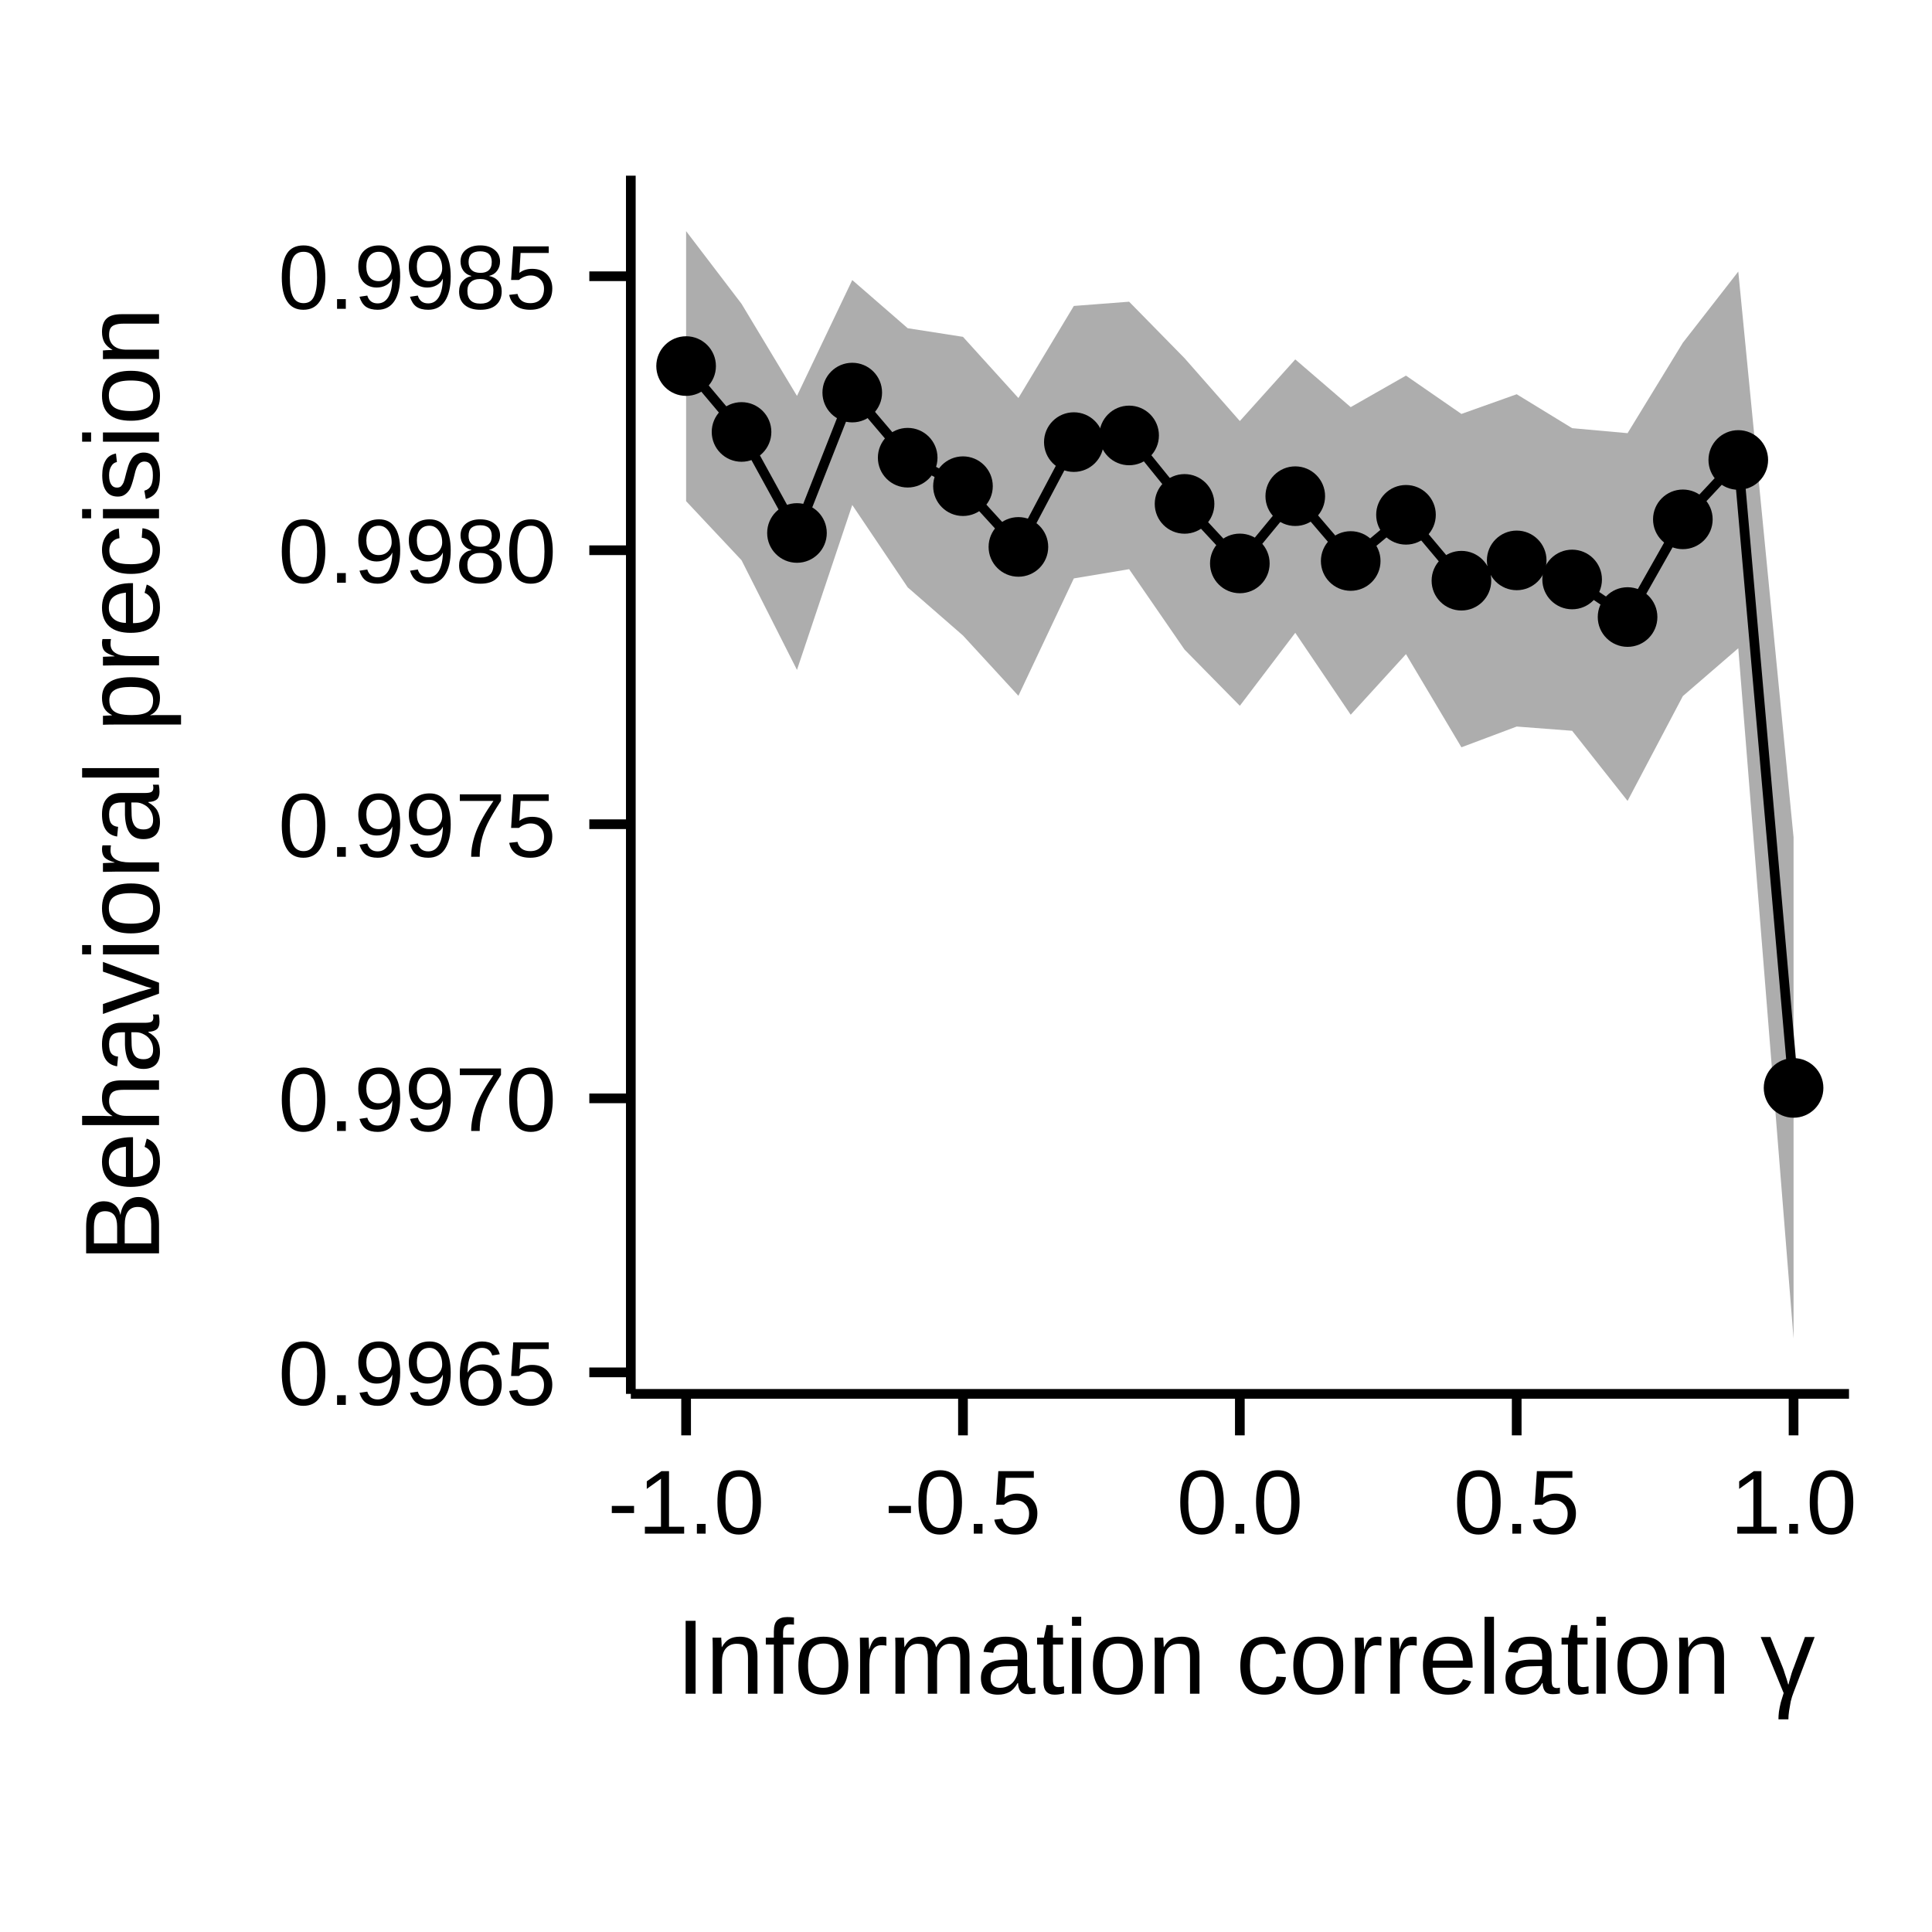
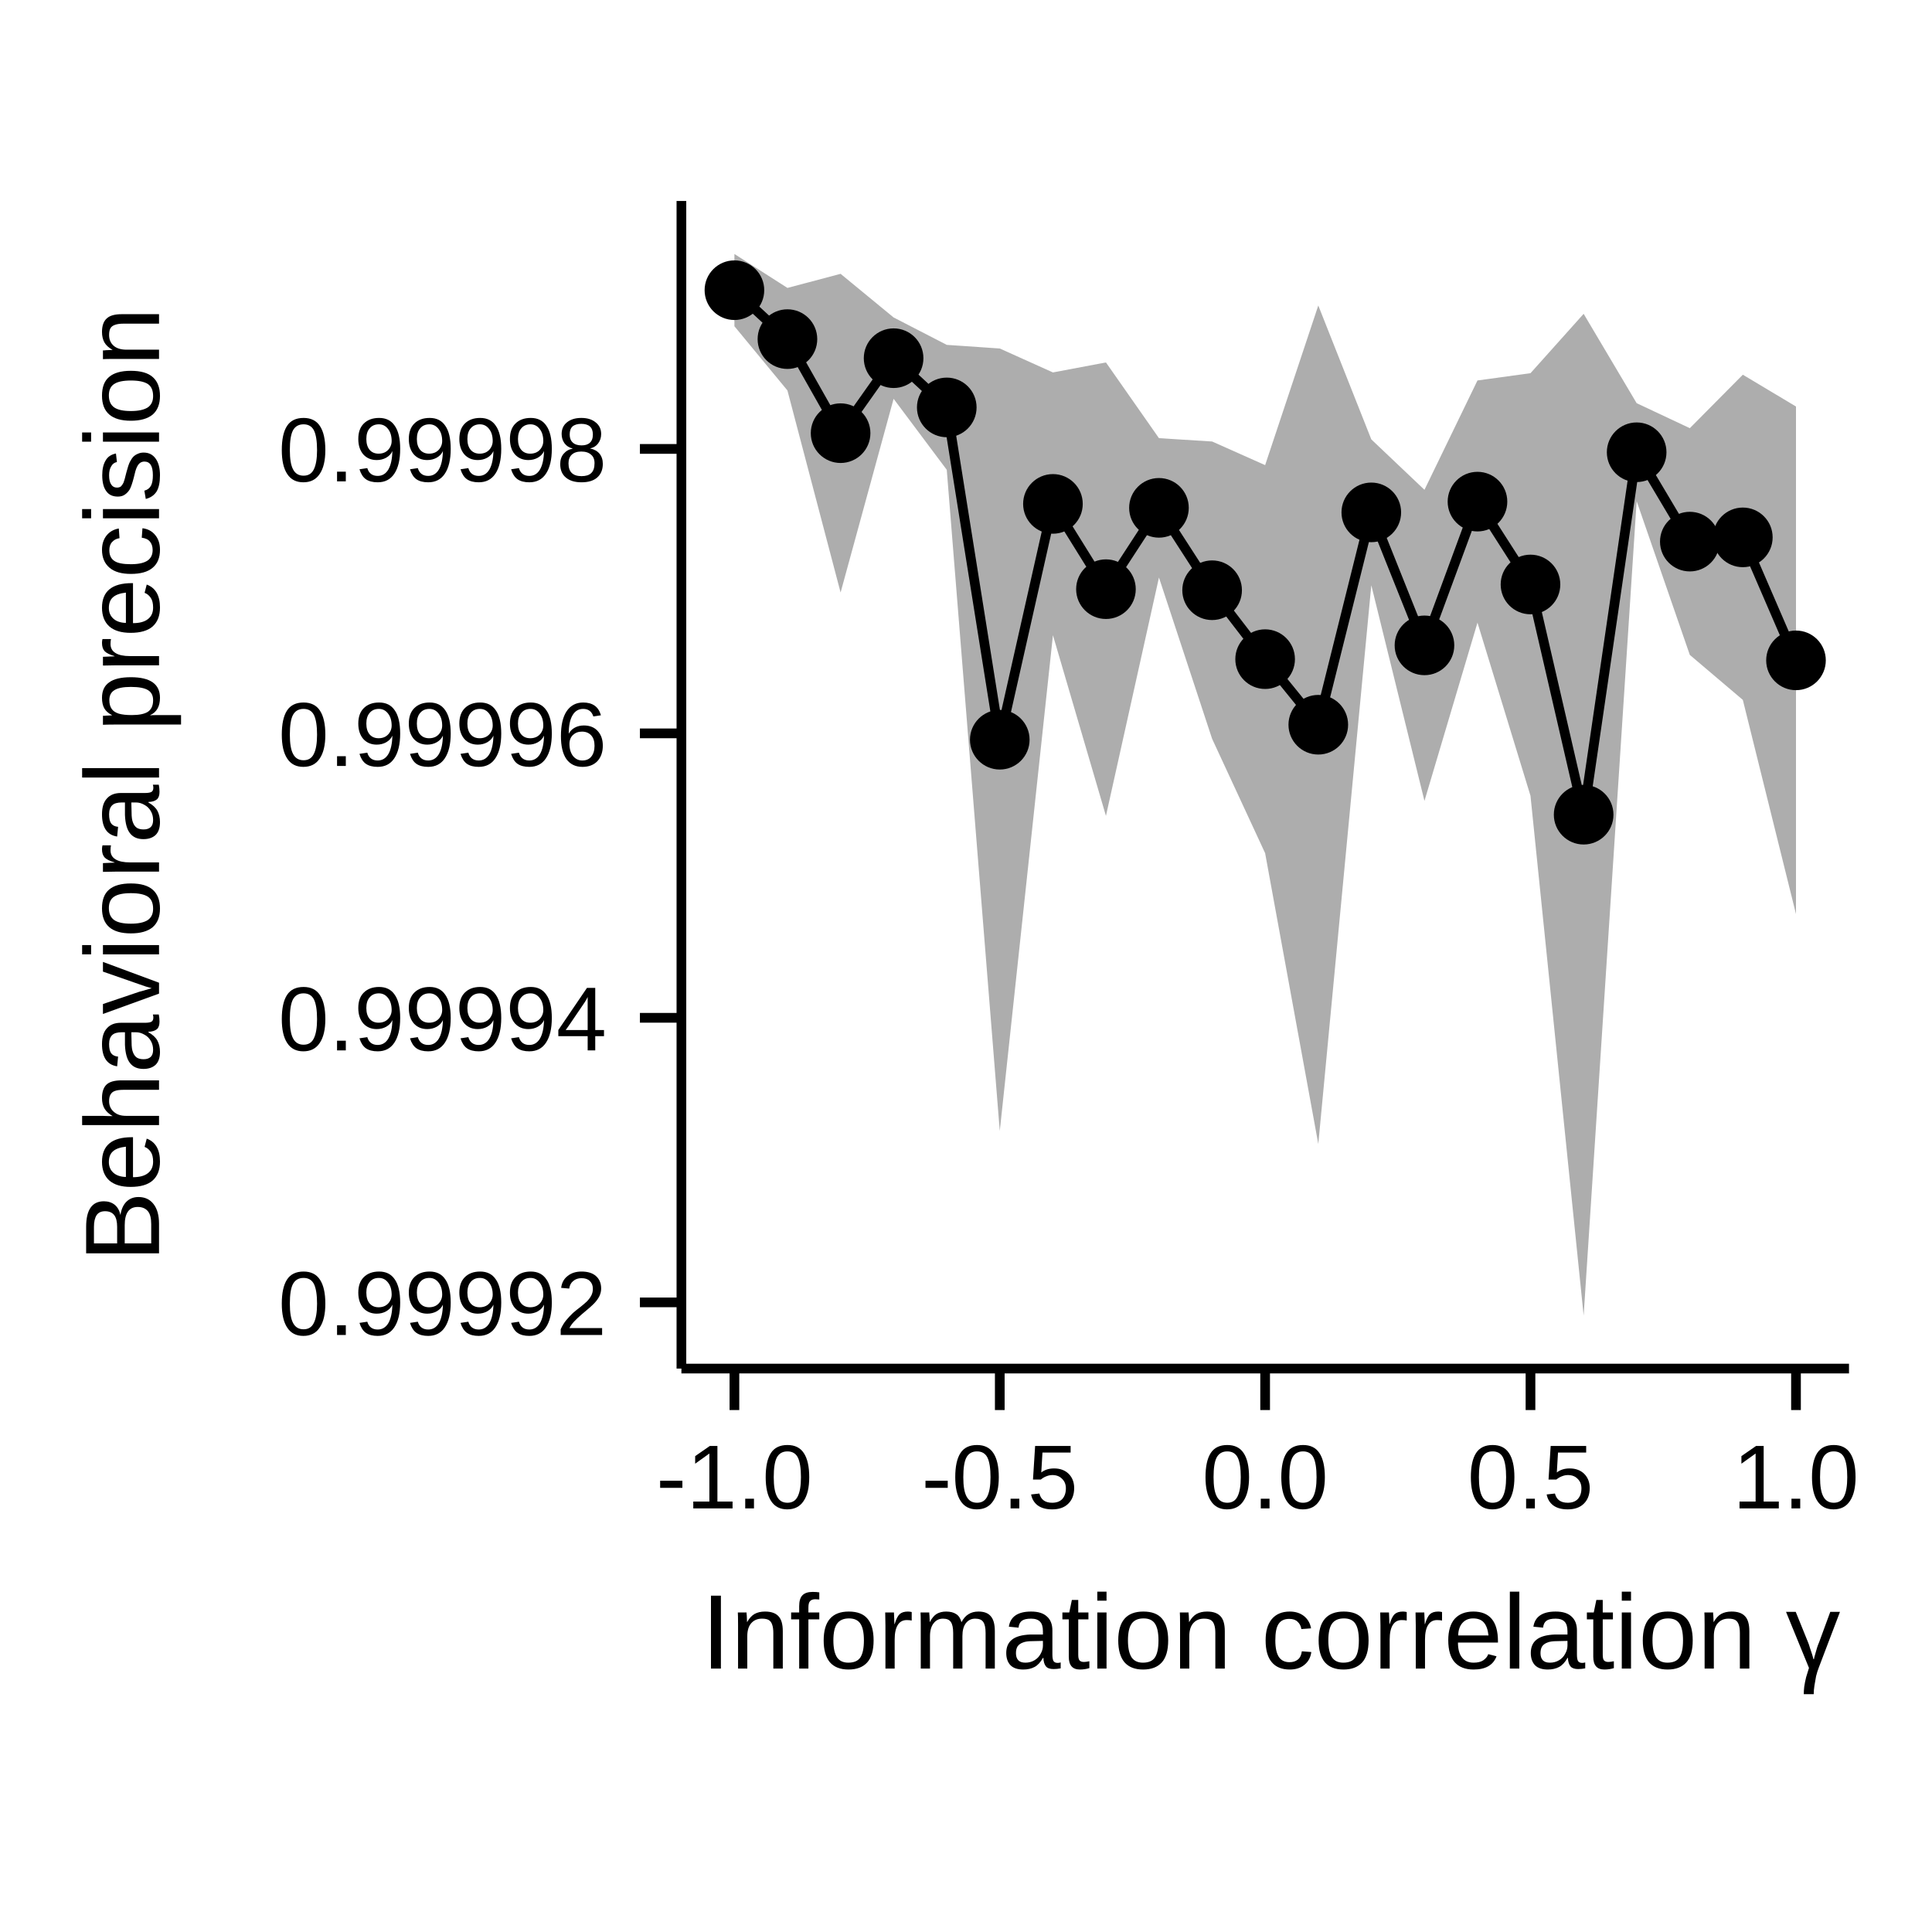
<svg xmlns="http://www.w3.org/2000/svg" viewBox="0 0 127.56 127.56">
  <defs>
    <style type="text/css">
    line, polyline, path, rect, circle {
      fill: none;
      stroke: #000000;
      stroke-linecap: round;
      stroke-linejoin: round;
      stroke-miterlimit: 10.00;
    }
  </style>
  </defs>
  <rect width="100%" height="100%" style="stroke: none; fill: #FFFFFF;" />
  <defs>
-     <clipPath id="cpMHwxMjcuNTU5fDEyMS40Mzh8Ni4xMjEwOQ==">
-       <rect x="0.00" y="6.12" width="127.56" height="115.32" />
+     <clipPath id="cpMHwxMjcuNTU5fDExOS43N3w3Ljc4OTU1">
+       <rect x="0.00" y="7.79" width="127.56" height="111.98" />
    </clipPath>
  </defs>
-   <rect x="0.00" y="6.12" width="127.56" height="115.32" style="stroke-width: 1.07; stroke: #FFFFFF; fill: #FFFFFF;" clip-path="url(#cpMHwxMjcuNTU5fDEyMS40Mzh8Ni4xMjEwOQ==)" />
+   <rect x="0.00" y="7.79" width="127.56" height="111.98" style="stroke-width: 1.07; stroke: #FFFFFF; fill: #FFFFFF;" clip-path="url(#cpMHwxMjcuNTU5fDExOS43N3w3Ljc4OTU1)" />
  <defs>
    <clipPath id="cpMHwxMjcuNTU5fDEyNy41NTl8MA==">
      <rect x="0.00" y="0.00" width="127.56" height="127.56" />
    </clipPath>
  </defs>
  <defs>
-     <clipPath id="cpNDEuNjQ4MnwxMjIuMDh8OTIuMDMxOXwxMS42MDA1">
-       <rect x="41.65" y="11.60" width="80.43" height="80.43" />
+     <clipPath id="cpNDQuOTg1MXwxMjIuMDh8OTAuMzYzNXwxMy4yNjk=">
+       <rect x="44.99" y="13.27" width="77.09" height="77.09" />
    </clipPath>
  </defs>
-   <rect x="41.65" y="11.60" width="80.43" height="80.43" style="stroke-width: 1.07; stroke: none; fill: #FFFFFF;" clip-path="url(#cpNDEuNjQ4MnwxMjIuMDh8OTIuMDMxOXwxMS42MDA1)" />
-   <polyline points="45.30,15.26 48.96,20.06 52.62,26.14 56.27,18.49 59.93,21.67 63.58,22.24 67.24,26.28 70.90,20.20 74.55,19.92 78.21,23.65 81.86,27.80 85.52,23.73 89.18,26.88 92.83,24.80 96.49,27.33 100.14,26.03 103.80,28.27 107.46,28.60 111.11,22.63 114.77,17.93 118.42,55.29 118.42,88.38 114.77,42.80 111.11,45.96 107.46,52.88 103.80,48.25 100.14,47.97 96.49,49.34 92.83,43.19 89.18,47.19 85.52,41.78 81.86,46.60 78.21,42.89 74.55,37.58 70.90,38.19 67.24,45.94 63.58,41.96 59.93,38.78 56.27,33.34 52.62,44.23 48.96,36.99 45.30,33.09 " style="stroke-width: 1.07; stroke: none; fill: #333333; fill-opacity: 0.40;" clip-path="url(#cpNDEuNjQ4MnwxMjIuMDh8OTIuMDMxOXwxMS42MDA1)" />
-   <polyline points="45.30,24.17 48.96,28.52 52.62,35.19 56.27,25.92 59.93,30.22 63.58,32.10 67.24,36.11 70.90,29.19 74.55,28.75 78.21,33.27 81.86,37.20 85.52,32.76 89.18,37.04 92.83,33.99 96.49,38.34 100.14,37.00 103.80,38.26 107.46,40.74 111.11,34.29 114.77,30.37 118.42,71.83 " style="stroke-width: 0.64; stroke-linecap: butt;" clip-path="url(#cpNDEuNjQ4MnwxMjIuMDh8OTIuMDMxOXwxMS42MDA1)" />
-   <circle cx="45.30" cy="24.17" r="1.21pt" style="stroke-width: 0.71; fill: #000000;" clip-path="url(#cpNDEuNjQ4MnwxMjIuMDh8OTIuMDMxOXwxMS42MDA1)" />
-   <circle cx="48.96" cy="28.52" r="1.21pt" style="stroke-width: 0.71; fill: #000000;" clip-path="url(#cpNDEuNjQ4MnwxMjIuMDh8OTIuMDMxOXwxMS42MDA1)" />
-   <circle cx="52.62" cy="35.19" r="1.21pt" style="stroke-width: 0.71; fill: #000000;" clip-path="url(#cpNDEuNjQ4MnwxMjIuMDh8OTIuMDMxOXwxMS42MDA1)" />
-   <circle cx="56.27" cy="25.92" r="1.21pt" style="stroke-width: 0.71; fill: #000000;" clip-path="url(#cpNDEuNjQ4MnwxMjIuMDh8OTIuMDMxOXwxMS42MDA1)" />
-   <circle cx="59.93" cy="30.22" r="1.21pt" style="stroke-width: 0.71; fill: #000000;" clip-path="url(#cpNDEuNjQ4MnwxMjIuMDh8OTIuMDMxOXwxMS42MDA1)" />
-   <circle cx="63.58" cy="32.10" r="1.21pt" style="stroke-width: 0.71; fill: #000000;" clip-path="url(#cpNDEuNjQ4MnwxMjIuMDh8OTIuMDMxOXwxMS42MDA1)" />
-   <circle cx="67.24" cy="36.11" r="1.21pt" style="stroke-width: 0.71; fill: #000000;" clip-path="url(#cpNDEuNjQ4MnwxMjIuMDh8OTIuMDMxOXwxMS42MDA1)" />
-   <circle cx="70.90" cy="29.19" r="1.21pt" style="stroke-width: 0.71; fill: #000000;" clip-path="url(#cpNDEuNjQ4MnwxMjIuMDh8OTIuMDMxOXwxMS42MDA1)" />
-   <circle cx="74.55" cy="28.75" r="1.21pt" style="stroke-width: 0.71; fill: #000000;" clip-path="url(#cpNDEuNjQ4MnwxMjIuMDh8OTIuMDMxOXwxMS42MDA1)" />
-   <circle cx="78.21" cy="33.27" r="1.21pt" style="stroke-width: 0.71; fill: #000000;" clip-path="url(#cpNDEuNjQ4MnwxMjIuMDh8OTIuMDMxOXwxMS42MDA1)" />
-   <circle cx="81.86" cy="37.20" r="1.21pt" style="stroke-width: 0.71; fill: #000000;" clip-path="url(#cpNDEuNjQ4MnwxMjIuMDh8OTIuMDMxOXwxMS42MDA1)" />
-   <circle cx="85.52" cy="32.76" r="1.21pt" style="stroke-width: 0.71; fill: #000000;" clip-path="url(#cpNDEuNjQ4MnwxMjIuMDh8OTIuMDMxOXwxMS42MDA1)" />
-   <circle cx="89.18" cy="37.04" r="1.21pt" style="stroke-width: 0.71; fill: #000000;" clip-path="url(#cpNDEuNjQ4MnwxMjIuMDh8OTIuMDMxOXwxMS42MDA1)" />
-   <circle cx="92.83" cy="33.99" r="1.21pt" style="stroke-width: 0.71; fill: #000000;" clip-path="url(#cpNDEuNjQ4MnwxMjIuMDh8OTIuMDMxOXwxMS42MDA1)" />
-   <circle cx="96.49" cy="38.34" r="1.21pt" style="stroke-width: 0.71; fill: #000000;" clip-path="url(#cpNDEuNjQ4MnwxMjIuMDh8OTIuMDMxOXwxMS42MDA1)" />
-   <circle cx="100.14" cy="37.00" r="1.21pt" style="stroke-width: 0.71; fill: #000000;" clip-path="url(#cpNDEuNjQ4MnwxMjIuMDh8OTIuMDMxOXwxMS42MDA1)" />
-   <circle cx="103.80" cy="38.26" r="1.21pt" style="stroke-width: 0.71; fill: #000000;" clip-path="url(#cpNDEuNjQ4MnwxMjIuMDh8OTIuMDMxOXwxMS42MDA1)" />
-   <circle cx="107.46" cy="40.74" r="1.21pt" style="stroke-width: 0.71; fill: #000000;" clip-path="url(#cpNDEuNjQ4MnwxMjIuMDh8OTIuMDMxOXwxMS42MDA1)" />
-   <circle cx="111.11" cy="34.29" r="1.21pt" style="stroke-width: 0.71; fill: #000000;" clip-path="url(#cpNDEuNjQ4MnwxMjIuMDh8OTIuMDMxOXwxMS42MDA1)" />
-   <circle cx="114.77" cy="30.37" r="1.21pt" style="stroke-width: 0.71; fill: #000000;" clip-path="url(#cpNDEuNjQ4MnwxMjIuMDh8OTIuMDMxOXwxMS42MDA1)" />
-   <circle cx="118.42" cy="71.83" r="1.21pt" style="stroke-width: 0.71; fill: #000000;" clip-path="url(#cpNDEuNjQ4MnwxMjIuMDh8OTIuMDMxOXwxMS42MDA1)" />
+   <rect x="44.99" y="13.27" width="77.09" height="77.09" style="stroke-width: 1.07; stroke: none; fill: #FFFFFF;" clip-path="url(#cpNDQuOTg1MXwxMjIuMDh8OTAuMzYzNXwxMy4yNjk=)" />
+   <polyline points="48.49,16.77 51.99,19.01 55.50,18.08 59.00,20.96 62.51,22.77 66.01,23.01 69.52,24.59 73.02,23.93 76.52,28.93 80.03,29.15 83.53,30.71 87.04,20.17 90.54,29.01 94.05,32.34 97.55,25.12 101.05,24.64 104.56,20.72 108.06,26.62 111.57,28.27 115.07,24.74 118.58,26.84 118.58,60.35 115.07,46.21 111.57,43.24 108.06,33.09 104.56,86.86 101.05,52.54 97.55,41.11 94.05,52.88 90.54,38.64 87.04,75.53 83.53,56.33 80.03,48.78 76.52,38.13 73.02,53.87 69.52,41.94 66.01,74.67 62.51,31.02 59.00,26.33 55.50,39.12 51.99,25.78 48.49,21.54 " style="stroke-width: 1.07; stroke: none; fill: #333333; fill-opacity: 0.40;" clip-path="url(#cpNDQuOTg1MXwxMjIuMDh8OTAuMzYzNXwxMy4yNjk=)" />
+   <polyline points="48.49,19.16 51.99,22.39 55.50,28.60 59.00,23.65 62.51,26.90 66.01,48.84 69.52,33.27 73.02,38.90 76.52,33.53 80.03,38.97 83.53,43.52 87.04,47.85 90.54,33.83 94.05,42.61 97.55,33.12 101.05,38.59 104.56,53.79 108.06,29.86 111.57,35.76 115.07,35.48 118.58,43.60 " style="stroke-width: 0.64; stroke-linecap: butt;" clip-path="url(#cpNDQuOTg1MXwxMjIuMDh8OTAuMzYzNXwxMy4yNjk=)" />
+   <circle cx="48.49" cy="19.16" r="1.21pt" style="stroke-width: 0.71; fill: #000000;" clip-path="url(#cpNDQuOTg1MXwxMjIuMDh8OTAuMzYzNXwxMy4yNjk=)" />
+   <circle cx="51.99" cy="22.39" r="1.21pt" style="stroke-width: 0.71; fill: #000000;" clip-path="url(#cpNDQuOTg1MXwxMjIuMDh8OTAuMzYzNXwxMy4yNjk=)" />
+   <circle cx="55.50" cy="28.60" r="1.21pt" style="stroke-width: 0.71; fill: #000000;" clip-path="url(#cpNDQuOTg1MXwxMjIuMDh8OTAuMzYzNXwxMy4yNjk=)" />
+   <circle cx="59.00" cy="23.65" r="1.21pt" style="stroke-width: 0.71; fill: #000000;" clip-path="url(#cpNDQuOTg1MXwxMjIuMDh8OTAuMzYzNXwxMy4yNjk=)" />
+   <circle cx="62.51" cy="26.90" r="1.21pt" style="stroke-width: 0.71; fill: #000000;" clip-path="url(#cpNDQuOTg1MXwxMjIuMDh8OTAuMzYzNXwxMy4yNjk=)" />
+   <circle cx="66.01" cy="48.84" r="1.21pt" style="stroke-width: 0.71; fill: #000000;" clip-path="url(#cpNDQuOTg1MXwxMjIuMDh8OTAuMzYzNXwxMy4yNjk=)" />
+   <circle cx="69.52" cy="33.27" r="1.21pt" style="stroke-width: 0.71; fill: #000000;" clip-path="url(#cpNDQuOTg1MXwxMjIuMDh8OTAuMzYzNXwxMy4yNjk=)" />
+   <circle cx="73.02" cy="38.90" r="1.21pt" style="stroke-width: 0.71; fill: #000000;" clip-path="url(#cpNDQuOTg1MXwxMjIuMDh8OTAuMzYzNXwxMy4yNjk=)" />
+   <circle cx="76.52" cy="33.53" r="1.21pt" style="stroke-width: 0.71; fill: #000000;" clip-path="url(#cpNDQuOTg1MXwxMjIuMDh8OTAuMzYzNXwxMy4yNjk=)" />
+   <circle cx="80.03" cy="38.97" r="1.21pt" style="stroke-width: 0.71; fill: #000000;" clip-path="url(#cpNDQuOTg1MXwxMjIuMDh8OTAuMzYzNXwxMy4yNjk=)" />
+   <circle cx="83.53" cy="43.52" r="1.21pt" style="stroke-width: 0.71; fill: #000000;" clip-path="url(#cpNDQuOTg1MXwxMjIuMDh8OTAuMzYzNXwxMy4yNjk=)" />
+   <circle cx="87.04" cy="47.85" r="1.21pt" style="stroke-width: 0.71; fill: #000000;" clip-path="url(#cpNDQuOTg1MXwxMjIuMDh8OTAuMzYzNXwxMy4yNjk=)" />
+   <circle cx="90.54" cy="33.83" r="1.21pt" style="stroke-width: 0.71; fill: #000000;" clip-path="url(#cpNDQuOTg1MXwxMjIuMDh8OTAuMzYzNXwxMy4yNjk=)" />
+   <circle cx="94.05" cy="42.61" r="1.21pt" style="stroke-width: 0.71; fill: #000000;" clip-path="url(#cpNDQuOTg1MXwxMjIuMDh8OTAuMzYzNXwxMy4yNjk=)" />
+   <circle cx="97.55" cy="33.12" r="1.21pt" style="stroke-width: 0.71; fill: #000000;" clip-path="url(#cpNDQuOTg1MXwxMjIuMDh8OTAuMzYzNXwxMy4yNjk=)" />
+   <circle cx="101.05" cy="38.59" r="1.21pt" style="stroke-width: 0.71; fill: #000000;" clip-path="url(#cpNDQuOTg1MXwxMjIuMDh8OTAuMzYzNXwxMy4yNjk=)" />
+   <circle cx="104.56" cy="53.79" r="1.21pt" style="stroke-width: 0.71; fill: #000000;" clip-path="url(#cpNDQuOTg1MXwxMjIuMDh8OTAuMzYzNXwxMy4yNjk=)" />
+   <circle cx="108.06" cy="29.86" r="1.21pt" style="stroke-width: 0.71; fill: #000000;" clip-path="url(#cpNDQuOTg1MXwxMjIuMDh8OTAuMzYzNXwxMy4yNjk=)" />
+   <circle cx="111.57" cy="35.76" r="1.21pt" style="stroke-width: 0.71; fill: #000000;" clip-path="url(#cpNDQuOTg1MXwxMjIuMDh8OTAuMzYzNXwxMy4yNjk=)" />
+   <circle cx="115.07" cy="35.48" r="1.21pt" style="stroke-width: 0.71; fill: #000000;" clip-path="url(#cpNDQuOTg1MXwxMjIuMDh8OTAuMzYzNXwxMy4yNjk=)" />
+   <circle cx="118.58" cy="43.60" r="1.21pt" style="stroke-width: 0.71; fill: #000000;" clip-path="url(#cpNDQuOTg1MXwxMjIuMDh8OTAuMzYzNXwxMy4yNjk=)" />
  <defs>
    <clipPath id="cpMHwxMjcuNTU5fDEyNy41NTl8MA==">
      <rect x="0.00" y="0.00" width="127.56" height="127.56" />
    </clipPath>
  </defs>
-   <polyline points="41.65,92.03 41.65,11.60 " style="stroke-width: 0.64; stroke-linecap: butt;" clip-path="url(#cpMHwxMjcuNTU5fDEyNy41NTl8MA==)" />
+   <polyline points="44.99,90.36 44.99,13.27 " style="stroke-width: 0.64; stroke-linecap: butt;" clip-path="url(#cpMHwxMjcuNTU5fDEyNy41NTl8MA==)" />
  <g clip-path="url(#cpMHwxMjcuNTU5fDEyNy41NTl8MA==)">
-     <text x="18.37" y="92.76" style="font-size: 6.00px; font-family: Arial;" textLength="18.35px" lengthAdjust="spacingAndGlyphs">0.9965</text>
+     <text x="18.37" y="88.14" style="font-size: 6.00px; font-family: Arial;" textLength="21.69px" lengthAdjust="spacingAndGlyphs">0.99992</text>
  </g>
  <g clip-path="url(#cpMHwxMjcuNTU5fDEyNy41NTl8MA==)">
-     <text x="18.37" y="74.67" style="font-size: 6.00px; font-family: Arial;" textLength="18.35px" lengthAdjust="spacingAndGlyphs">0.9970</text>
+     <text x="18.37" y="69.35" style="font-size: 6.00px; font-family: Arial;" textLength="21.69px" lengthAdjust="spacingAndGlyphs">0.99994</text>
  </g>
  <g clip-path="url(#cpMHwxMjcuNTU5fDEyNy41NTl8MA==)">
-     <text x="18.37" y="56.57" style="font-size: 6.00px; font-family: Arial;" textLength="18.35px" lengthAdjust="spacingAndGlyphs">0.9975</text>
+     <text x="18.37" y="50.57" style="font-size: 6.00px; font-family: Arial;" textLength="21.69px" lengthAdjust="spacingAndGlyphs">0.99996</text>
  </g>
  <g clip-path="url(#cpMHwxMjcuNTU5fDEyNy41NTl8MA==)">
-     <text x="18.37" y="38.48" style="font-size: 6.00px; font-family: Arial;" textLength="18.35px" lengthAdjust="spacingAndGlyphs">0.9980</text>
+     <text x="18.37" y="31.78" style="font-size: 6.00px; font-family: Arial;" textLength="21.69px" lengthAdjust="spacingAndGlyphs">0.99998</text>
+   </g>
+   <polyline points="42.25,85.99 44.99,85.99 " style="stroke-width: 0.64; stroke-linecap: butt;" clip-path="url(#cpMHwxMjcuNTU5fDEyNy41NTl8MA==)" />
+   <polyline points="42.25,67.20 44.99,67.20 " style="stroke-width: 0.64; stroke-linecap: butt;" clip-path="url(#cpMHwxMjcuNTU5fDEyNy41NTl8MA==)" />
+   <polyline points="42.25,48.42 44.99,48.42 " style="stroke-width: 0.64; stroke-linecap: butt;" clip-path="url(#cpMHwxMjcuNTU5fDEyNy41NTl8MA==)" />
+   <polyline points="42.25,29.64 44.99,29.64 " style="stroke-width: 0.64; stroke-linecap: butt;" clip-path="url(#cpMHwxMjcuNTU5fDEyNy41NTl8MA==)" />
+   <polyline points="44.99,90.36 122.08,90.36 " style="stroke-width: 0.64; stroke-linecap: butt;" clip-path="url(#cpMHwxMjcuNTU5fDEyNy41NTl8MA==)" />
+   <polyline points="48.49,93.10 48.49,90.36 " style="stroke-width: 0.64; stroke-linecap: butt;" clip-path="url(#cpMHwxMjcuNTU5fDEyNy41NTl8MA==)" />
+   <polyline points="66.01,93.10 66.01,90.36 " style="stroke-width: 0.64; stroke-linecap: butt;" clip-path="url(#cpMHwxMjcuNTU5fDEyNy41NTl8MA==)" />
+   <polyline points="83.53,93.10 83.53,90.36 " style="stroke-width: 0.64; stroke-linecap: butt;" clip-path="url(#cpMHwxMjcuNTU5fDEyNy41NTl8MA==)" />
+   <polyline points="101.05,93.10 101.05,90.36 " style="stroke-width: 0.64; stroke-linecap: butt;" clip-path="url(#cpMHwxMjcuNTU5fDEyNy41NTl8MA==)" />
+   <polyline points="118.58,93.10 118.58,90.36 " style="stroke-width: 0.64; stroke-linecap: butt;" clip-path="url(#cpMHwxMjcuNTU5fDEyNy41NTl8MA==)" />
+   <g clip-path="url(#cpMHwxMjcuNTU5fDEyNy41NTl8MA==)">
+     <text x="43.32" y="99.59" style="font-size: 6.00px; font-family: Arial;" textLength="10.34px" lengthAdjust="spacingAndGlyphs">-1.0</text>
  </g>
  <g clip-path="url(#cpMHwxMjcuNTU5fDEyNy41NTl8MA==)">
-     <text x="18.37" y="20.39" style="font-size: 6.00px; font-family: Arial;" textLength="18.35px" lengthAdjust="spacingAndGlyphs">0.9985</text>
-   </g>
-   <polyline points="38.91,90.61 41.65,90.61 " style="stroke-width: 0.64; stroke-linecap: butt;" clip-path="url(#cpMHwxMjcuNTU5fDEyNy41NTl8MA==)" />
-   <polyline points="38.91,72.52 41.65,72.52 " style="stroke-width: 0.64; stroke-linecap: butt;" clip-path="url(#cpMHwxMjcuNTU5fDEyNy41NTl8MA==)" />
-   <polyline points="38.91,54.42 41.65,54.42 " style="stroke-width: 0.64; stroke-linecap: butt;" clip-path="url(#cpMHwxMjcuNTU5fDEyNy41NTl8MA==)" />
-   <polyline points="38.91,36.33 41.65,36.33 " style="stroke-width: 0.64; stroke-linecap: butt;" clip-path="url(#cpMHwxMjcuNTU5fDEyNy41NTl8MA==)" />
-   <polyline points="38.91,18.24 41.65,18.24 " style="stroke-width: 0.64; stroke-linecap: butt;" clip-path="url(#cpMHwxMjcuNTU5fDEyNy41NTl8MA==)" />
-   <polyline points="41.65,92.03 122.08,92.03 " style="stroke-width: 0.64; stroke-linecap: butt;" clip-path="url(#cpMHwxMjcuNTU5fDEyNy41NTl8MA==)" />
-   <polyline points="45.30,94.77 45.30,92.03 " style="stroke-width: 0.64; stroke-linecap: butt;" clip-path="url(#cpMHwxMjcuNTU5fDEyNy41NTl8MA==)" />
-   <polyline points="63.58,94.77 63.58,92.03 " style="stroke-width: 0.64; stroke-linecap: butt;" clip-path="url(#cpMHwxMjcuNTU5fDEyNy41NTl8MA==)" />
-   <polyline points="81.86,94.77 81.86,92.03 " style="stroke-width: 0.64; stroke-linecap: butt;" clip-path="url(#cpMHwxMjcuNTU5fDEyNy41NTl8MA==)" />
-   <polyline points="100.14,94.77 100.14,92.03 " style="stroke-width: 0.64; stroke-linecap: butt;" clip-path="url(#cpMHwxMjcuNTU5fDEyNy41NTl8MA==)" />
-   <polyline points="118.42,94.77 118.42,92.03 " style="stroke-width: 0.64; stroke-linecap: butt;" clip-path="url(#cpMHwxMjcuNTU5fDEyNy41NTl8MA==)" />
-   <g clip-path="url(#cpMHwxMjcuNTU5fDEyNy41NTl8MA==)">
-     <text x="40.13" y="101.26" style="font-size: 6.00px; font-family: Arial;" textLength="10.34px" lengthAdjust="spacingAndGlyphs">-1.0</text>
+     <text x="60.84" y="99.59" style="font-size: 6.00px; font-family: Arial;" textLength="10.34px" lengthAdjust="spacingAndGlyphs">-0.5</text>
  </g>
  <g clip-path="url(#cpMHwxMjcuNTU5fDEyNy41NTl8MA==)">
-     <text x="58.41" y="101.26" style="font-size: 6.00px; font-family: Arial;" textLength="10.34px" lengthAdjust="spacingAndGlyphs">-0.5</text>
+     <text x="79.36" y="99.59" style="font-size: 6.00px; font-family: Arial;" textLength="8.34px" lengthAdjust="spacingAndGlyphs">0.0</text>
  </g>
  <g clip-path="url(#cpMHwxMjcuNTU5fDEyNy41NTl8MA==)">
-     <text x="77.69" y="101.26" style="font-size: 6.00px; font-family: Arial;" textLength="8.34px" lengthAdjust="spacingAndGlyphs">0.0</text>
+     <text x="96.88" y="99.59" style="font-size: 6.00px; font-family: Arial;" textLength="8.34px" lengthAdjust="spacingAndGlyphs">0.5</text>
  </g>
  <g clip-path="url(#cpMHwxMjcuNTU5fDEyNy41NTl8MA==)">
-     <text x="95.97" y="101.26" style="font-size: 6.00px; font-family: Arial;" textLength="8.34px" lengthAdjust="spacingAndGlyphs">0.5</text>
+     <text x="114.40" y="99.59" style="font-size: 6.00px; font-family: Arial;" textLength="8.34px" lengthAdjust="spacingAndGlyphs">1.0</text>
  </g>
  <g clip-path="url(#cpMHwxMjcuNTU5fDEyNy41NTl8MA==)">
-     <text x="114.25" y="101.26" style="font-size: 6.00px; font-family: Arial;" textLength="8.34px" lengthAdjust="spacingAndGlyphs">1.0</text>
+     <text x="46.30" y="110.17" style="font-size: 7.00px; font-family: Arial;" textLength="71.59px" lengthAdjust="spacingAndGlyphs">Information correlation </text>
  </g>
  <g clip-path="url(#cpMHwxMjcuNTU5fDEyNy41NTl8MA==)">
-     <text x="44.63" y="111.83" style="font-size: 7.00px; font-family: Arial;" textLength="71.59px" lengthAdjust="spacingAndGlyphs">Information correlation </text>
-   </g>
-   <g clip-path="url(#cpMHwxMjcuNTU5fDEyNy41NTl8MA==)">
-     <text x="116.22" y="111.83" style="font-size: 7.00px; font-family: Symbol;" textLength="2.88px" lengthAdjust="spacingAndGlyphs">γ</text>
+     <text x="117.89" y="110.17" style="font-size: 7.00px; font-family: Symbol;" textLength="2.88px" lengthAdjust="spacingAndGlyphs">γ</text>
  </g>
  <g clip-path="url(#cpMHwxMjcuNTU5fDEyNy41NTl8MA==)">
    <text transform="translate(10.50,83.33) rotate(-90)" style="font-size: 7.00px; font-family: Arial;" textLength="63.03px" lengthAdjust="spacingAndGlyphs">Behavioral precision</text>
  </g>
</svg>
